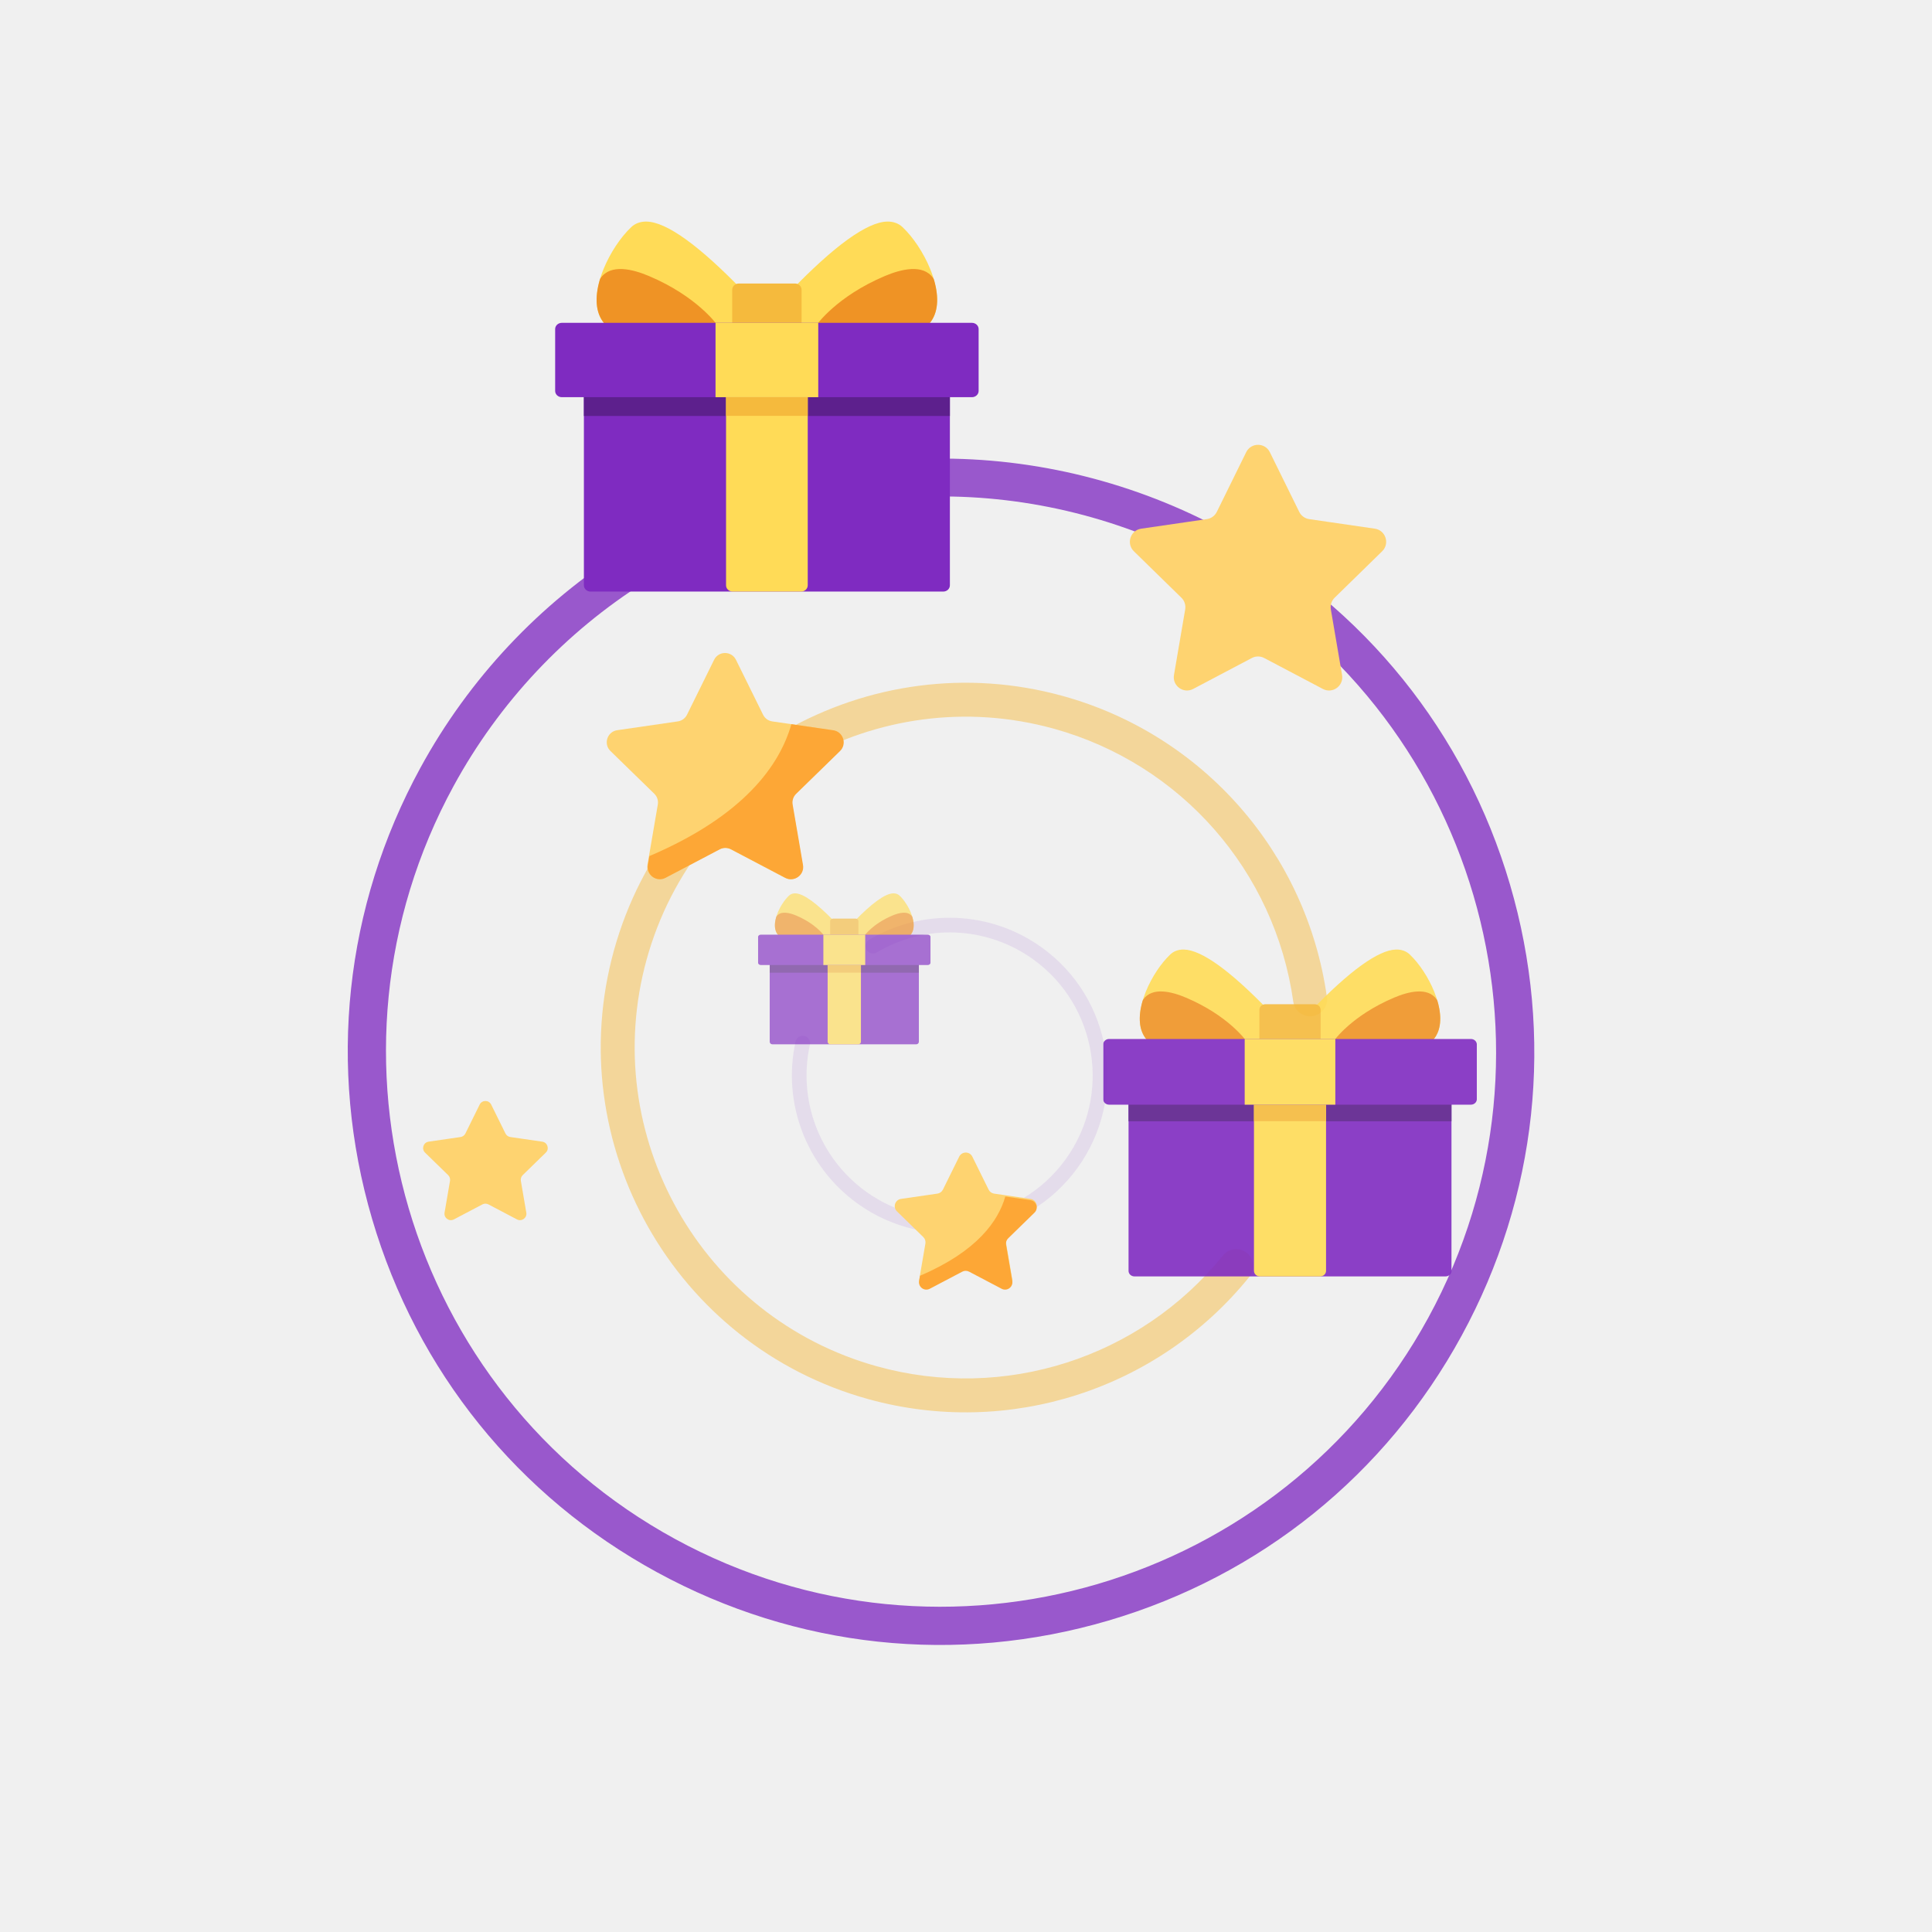
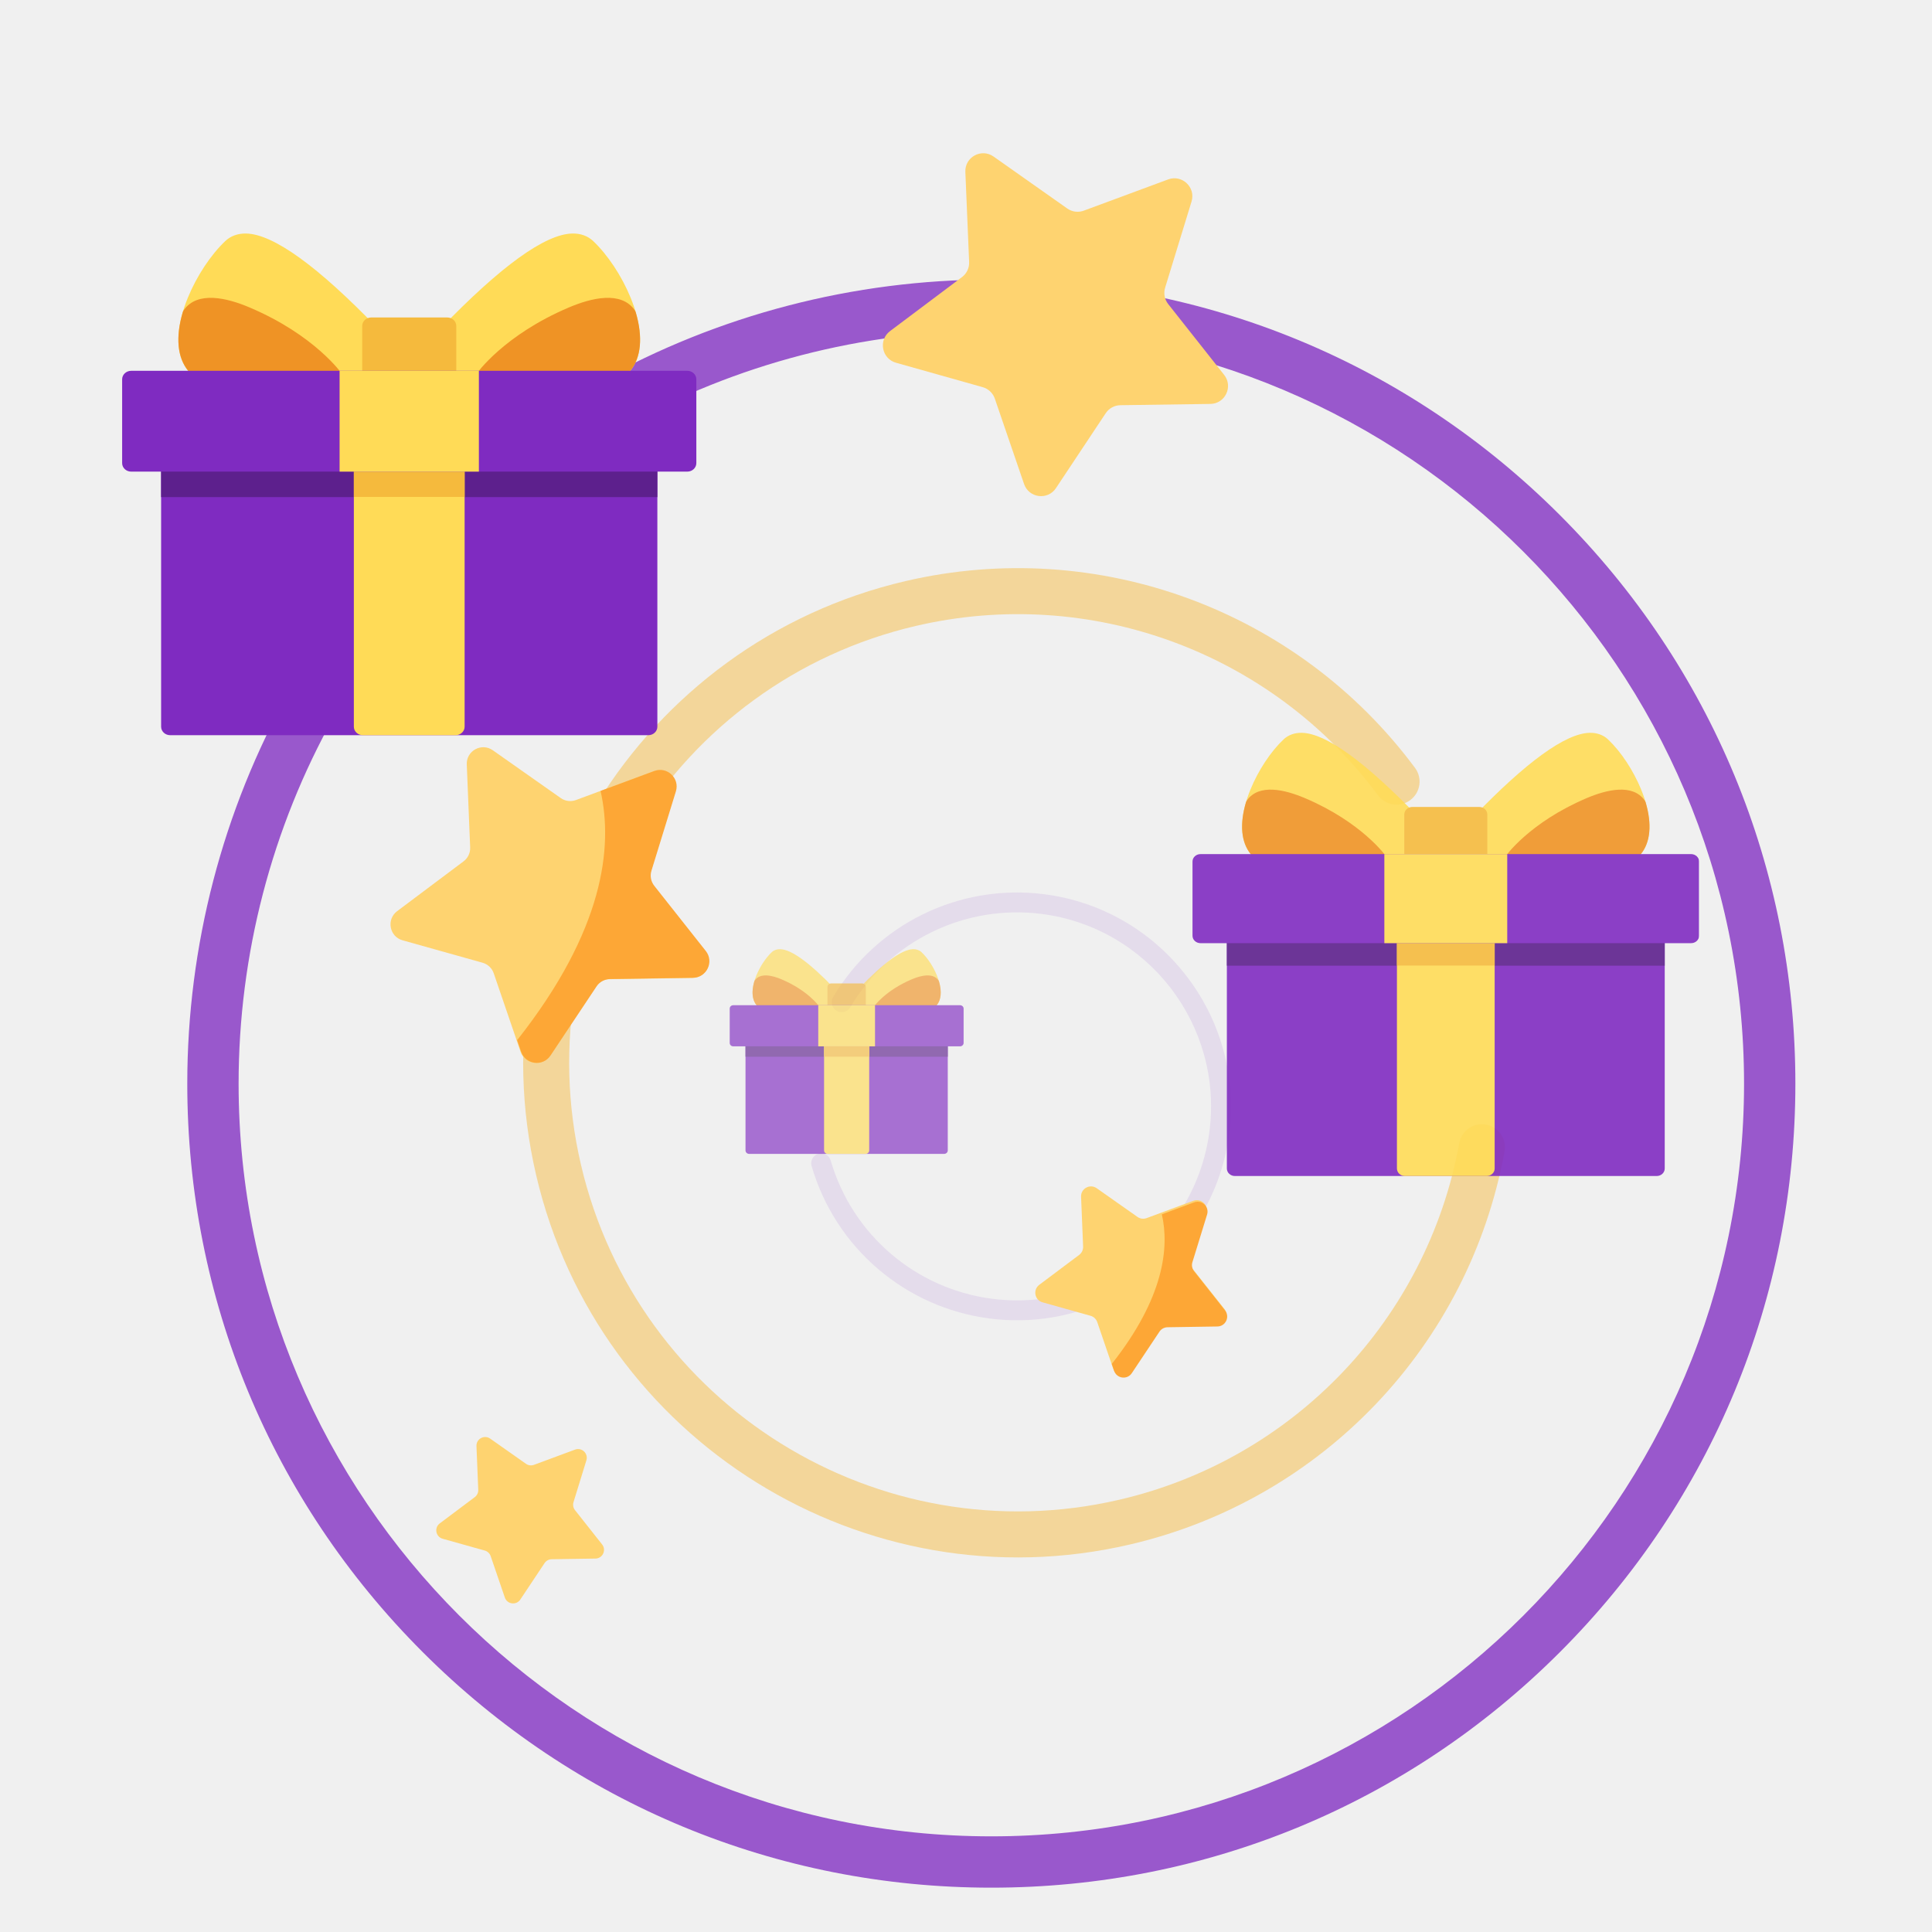
- <svg xmlns="http://www.w3.org/2000/svg" width="815" height="815" viewBox="0 0 815 815" fill="none">
+ <svg xmlns="http://www.w3.org/2000/svg" width="472" height="472" viewBox="0 0 472 472" fill="none">
+   <path d="M103.288 403.635C140.39 440.737 189.718 461.169 242.187 461.169C294.657 461.169 343.985 440.737 381.087 403.635C418.189 366.533 438.621 317.205 438.621 264.736C438.621 212.266 418.189 162.938 381.087 125.836C343.985 88.734 294.657 68.302 242.187 68.302C208.589 68.302 175.428 76.933 146.29 93.261C143.269 94.954 142.193 98.775 143.885 101.795C145.577 104.815 149.398 105.892 152.42 104.199C179.689 88.918 210.73 80.84 242.187 80.84C343.588 80.84 426.083 163.335 426.083 264.736C426.083 366.136 343.588 448.631 242.187 448.631C140.787 448.631 58.292 366.136 58.292 264.736C58.292 233.281 66.374 202.237 81.664 174.959C83.357 171.938 82.281 168.118 79.261 166.425C76.243 164.734 72.42 165.807 70.727 168.828C54.389 197.975 45.754 231.139 45.754 264.736C45.754 317.205 66.186 366.533 103.288 403.635Z" fill="#7F2BC1" fill-opacity="0.77" />
+   <path d="M221.203 141.969C188.76 149.54 162.421 169.6 146.085 195.879C129.749 222.158 123.415 254.656 130.985 287.099C146.124 351.985 211.227 392.456 276.113 377.317C323.013 366.374 358.91 328.684 367.566 281.299C367.704 280.541 367.684 279.761 367.51 279.01C366.804 275.987 363.782 274.109 360.76 274.815C358.469 275.35 356.835 277.216 356.486 279.406C348.594 322.329 316.057 356.455 273.56 366.37C214.711 380.101 155.663 343.395 141.932 284.545C135.066 255.116 140.807 225.647 155.628 201.811C170.445 177.98 194.337 159.78 223.758 152.916C266.296 142.991 310.619 159.238 336.68 194.308C338.531 196.8 342.051 197.318 344.544 195.467C347.035 193.614 347.554 190.094 345.702 187.603C316.969 148.939 268.101 131.027 221.203 141.969Z" fill="#F5BA3D" fill-opacity="0.48" />
+   <path d="M241.866 322.131C256.158 323.951 269.857 319.789 280.439 311.599C291.021 303.409 298.486 291.19 300.307 276.899C303.948 248.317 283.658 222.101 255.076 218.459C234.416 215.827 214.185 225.695 203.536 243.598C203.366 243.884 203.256 244.203 203.214 244.534C203.044 245.866 203.986 247.082 205.317 247.252C206.327 247.38 207.27 246.87 207.742 246.035C217.409 229.826 235.741 220.896 254.461 223.281C280.384 226.584 298.787 250.361 295.484 276.285C293.832 289.248 287.065 300.328 277.465 307.756C267.868 315.183 255.44 318.96 242.48 317.309C223.742 314.921 208.225 301.656 202.946 283.514C202.571 282.225 201.222 281.484 199.933 281.859C198.644 282.234 197.903 283.583 198.278 284.872C204.099 304.874 221.208 319.499 241.866 322.131Z" fill="#7F2BC1" fill-opacity="0.1" />
+   <path d="M140.109 366.989C139.902 367.659 140.038 368.387 140.473 368.934L147.105 377.321C148.198 378.701 147.232 380.74 145.468 380.769L134.779 380.93C134.078 380.939 133.428 381.294 133.04 381.879L127.117 390.777C126.138 392.244 123.902 391.952 123.333 390.286L122.823 388.796L119.873 380.169C119.647 379.507 119.108 379 118.434 378.81L108.14 375.926C106.443 375.449 106.027 373.233 107.439 372.173L115.989 365.759C116.552 365.339 116.868 364.67 116.839 363.97L116.403 353.288C116.33 351.529 118.311 350.449 119.752 351.462L128.496 357.613C129.068 358.016 129.804 358.112 130.46 357.867L133.559 356.717L140.483 354.152C142.137 353.54 143.775 355.088 143.256 356.774L140.109 366.989Z" fill="#FED370" />
+   <path d="M284.648 70.281C284.223 71.661 284.507 73.159 285.403 74.29L299.065 91.582C301.318 94.433 299.336 98.627 295.705 98.681L273.717 98.993C272.271 99.013 270.935 99.742 270.14 100.943L257.97 119.262C255.96 122.283 251.36 121.677 250.184 118.242L249.133 115.175L243.042 97.393C242.578 96.026 241.468 94.979 240.08 94.588L218.895 88.62C215.403 87.637 214.542 83.069 217.443 80.888L235.023 67.692C236.176 66.829 236.825 65.451 236.766 64.009L235.844 41.999C235.691 38.371 239.76 36.152 242.73 38.244L260.737 50.935C261.913 51.769 263.427 51.967 264.778 51.464L271.149 49.105L285.389 43.831C288.79 42.575 292.169 45.77 291.1 49.24L284.648 70.281Z" fill="#FED370" />
+   <path d="M159.028 212.763C158.635 214.036 158.895 215.416 159.721 216.456L172.307 232.374C174.381 234.996 172.546 238.861 169.201 238.916L148.916 239.225C147.581 239.244 146.349 239.916 145.615 241.025L134.37 257.913C132.511 260.696 128.27 260.145 127.189 256.981L126.222 254.155L120.622 237.78C120.193 236.524 119.17 235.558 117.889 235.2L98.353 229.724C95.132 228.821 94.344 224.616 97.022 222.602L113.252 210.431C114.317 209.633 114.917 208.364 114.865 207.035L114.037 186.76C113.897 183.42 117.655 181.37 120.393 183.293L136.99 194.968C138.074 195.734 139.47 195.914 140.717 195.452L146.595 193.271L159.737 188.398C162.877 187.239 165.989 190.178 165.001 193.375L159.028 212.763Z" fill="#FED370" />
+   <path d="M159.152 212.72C158.76 213.993 159.02 215.373 159.845 216.413L172.431 232.331C174.506 234.953 172.671 238.818 169.326 238.873L149.041 239.181C147.706 239.2 146.474 239.872 145.74 240.981L134.495 257.869C132.636 260.653 128.394 260.101 127.314 256.938L126.347 254.112C147.552 227.253 149.809 206.9 146.722 193.227L159.864 188.354C163.002 187.196 166.114 190.135 165.125 193.332L159.152 212.72Z" fill="#FDA736" />
+   <path d="M291.126 307.985C290.889 308.748 291.047 309.577 291.541 310.202L299.099 319.758C300.343 321.331 299.242 323.653 297.234 323.685L285.054 323.872C284.254 323.884 283.513 324.287 283.073 324.952L276.321 335.09C275.207 336.761 272.659 336.431 272.01 334.532L271.43 332.835L268.068 323.004C267.811 322.25 267.196 321.67 266.427 321.455L254.698 318.166C252.765 317.624 252.292 315.1 253.899 313.891L263.643 306.584C264.283 306.105 264.642 305.344 264.611 304.545L264.114 292.373C264.031 290.366 266.287 289.136 267.931 290.291L277.895 297.3C278.546 297.761 279.384 297.869 280.133 297.591L283.663 296.281L291.552 293.355C293.438 292.66 295.305 294.425 294.712 296.343L291.126 307.985Z" fill="#FED370" />
+   <path d="M291.311 308.369C291.074 309.132 291.232 309.962 291.727 310.587L299.284 320.142C300.529 321.716 299.427 324.037 297.419 324.069L285.24 324.256C284.439 324.268 283.699 324.672 283.259 325.337L276.506 335.475C275.392 337.146 272.844 336.815 272.195 334.917L271.615 333.22C284.346 317.095 285.702 304.875 283.848 296.665L291.737 293.74C293.622 293.043 295.49 294.808 294.897 296.728L291.311 308.369Z" fill="#FDA736" />
  <g clip-path="url(#clip0)">
-     <path d="M156.985 514.247C175.842 578.349 218.533 631.271 277.194 663.264C335.856 695.258 403.464 702.492 467.567 683.634C531.669 664.777 584.591 622.086 616.584 563.425C648.578 504.764 655.812 437.156 636.955 373.053C618.097 308.95 575.407 256.028 516.745 224.035C479.182 203.548 436.845 192.979 394.312 193.467C389.903 193.517 386.37 197.133 386.42 201.541C386.47 205.949 390.085 209.484 394.496 209.433C434.301 208.976 473.931 218.872 509.1 238.053C622.467 299.882 664.395 442.413 602.566 555.78C540.737 669.147 398.206 711.075 284.84 649.246C171.473 587.417 129.544 444.886 191.373 331.52C210.553 296.353 238.518 266.574 272.245 245.399C275.979 243.055 277.106 238.127 274.762 234.394C272.418 230.663 267.49 229.532 263.756 231.877C227.717 254.501 197.84 286.314 177.355 323.874C145.362 382.536 138.128 450.144 156.985 514.247Z" fill="#7F2BC1" fill-opacity="0.77" />
-     <path d="M448.366 293.601C407.478 282.283 365.799 288.65 331.511 308.069C297.224 327.489 270.327 359.96 259.008 400.847C236.369 482.62 284.478 567.564 366.252 590.202C425.36 606.565 488.473 586.315 527.044 538.617C527.66 537.854 528.115 536.97 528.377 536.024C529.432 532.214 527.198 528.272 523.389 527.218C520.501 526.419 517.537 527.509 515.81 529.745C480.816 572.921 423.63 591.235 370.073 576.408C295.906 555.876 252.272 478.833 272.805 404.666C283.073 367.578 307.46 338.132 338.564 320.52C369.66 302.912 407.469 297.133 444.548 307.397C498.157 322.238 537.804 367.429 545.556 422.527C546.106 426.442 549.726 429.168 553.641 428.618C557.557 428.066 560.283 424.446 559.732 420.533C551.183 359.787 507.47 309.963 448.366 293.601Z" fill="#F5BA3D" fill-opacity="0.48" />
-     <path d="M361.614 507.622C376.482 518.372 394.336 522.072 411.161 519.367C427.985 516.663 443.781 507.554 454.531 492.687C476.03 462.952 469.331 421.271 439.596 399.771C418.103 384.231 389.468 382.928 366.646 396.45C366.281 396.666 365.964 396.956 365.715 397.3C364.713 398.685 365.024 400.62 366.41 401.621C367.46 402.38 368.825 402.385 369.862 401.739C390.554 389.512 416.493 390.706 435.968 404.787C462.937 424.286 469.014 462.091 449.514 489.059C439.763 502.545 425.44 510.806 410.178 513.258C394.92 515.709 378.724 512.354 365.241 502.605C345.747 488.511 336.487 464.218 341.648 440.716C342.015 439.047 340.958 437.396 339.288 437.029C337.618 436.663 335.967 437.719 335.601 439.389C329.912 465.3 340.122 492.083 361.614 507.622Z" fill="#7F2BC1" fill-opacity="0.1" />
-     <path d="M220.496 495.728C219.856 496.35 219.565 497.248 219.718 498.124L222.018 511.544C222.398 513.754 220.076 515.444 218.085 514.401L206.037 508.064C205.247 507.647 204.304 507.647 203.514 508.064L191.466 514.401C189.478 515.444 187.156 513.754 187.535 511.544L187.874 509.568L189.836 498.124C189.987 497.245 189.693 496.35 189.056 495.728L179.306 486.226C177.7 484.658 178.585 481.928 180.81 481.603L194.28 479.646C195.166 479.519 195.927 478.963 196.321 478.164L202.347 465.956C203.338 463.944 206.211 463.944 207.204 465.956L213.231 478.164C213.624 478.963 214.388 479.519 215.271 479.646L219.436 480.25L228.742 481.603C230.964 481.928 231.852 484.658 230.243 486.226L220.496 495.728Z" fill="#FED370" />
-     <path d="M563.01 252.139C561.693 253.422 561.098 255.27 561.409 257.081L566.14 284.745C566.92 289.306 562.146 292.785 558.054 290.632L533.281 277.573C531.653 276.714 529.714 276.714 528.093 277.573L503.317 290.632C499.228 292.785 494.454 289.302 495.235 284.745L495.929 280.675L499.962 257.081C500.277 255.27 499.674 253.422 498.361 252.139L478.316 232.548C475.011 229.321 476.833 223.689 481.406 223.019L509.107 218.985C510.923 218.723 512.488 217.579 513.302 215.93L525.691 190.761C527.733 186.611 533.635 186.611 535.679 190.761L548.073 215.93C548.88 217.579 550.451 218.723 552.268 218.985L560.83 220.233L579.965 223.019C584.534 223.689 586.364 229.321 583.052 232.549L563.01 252.139Z" fill="#FED370" />
-     <path d="M335.687 334.838C334.472 336.021 333.921 337.723 334.209 339.389L338.575 364.86C339.295 369.056 334.887 372.259 331.114 370.28L308.247 358.256C306.743 357.464 304.956 357.464 303.459 358.256L280.59 370.28C276.814 372.259 272.408 369.056 273.129 364.86L273.771 361.11L277.494 339.389C277.781 337.723 277.227 336.019 276.012 334.838L257.51 316.804C254.46 313.83 256.143 308.648 260.365 308.03L285.931 304.319C287.609 304.075 289.053 303.023 289.805 301.505L301.242 278.332C303.123 274.514 308.574 274.514 310.462 278.332L321.899 301.505C322.643 303.023 324.095 304.075 325.77 304.319L333.672 305.464L351.336 308.03C355.554 308.648 357.241 313.832 354.186 316.804L335.687 334.838Z" fill="#FED370" />
-     <path d="M335.853 334.865C334.638 336.049 334.086 337.751 334.375 339.417L338.741 364.888C339.461 369.083 335.053 372.286 331.28 370.308L308.413 358.284C306.909 357.491 305.121 357.491 303.625 358.284L280.756 370.308C276.98 372.286 272.574 369.083 273.295 364.888L273.937 361.138C314.021 344.04 328.955 322.662 333.841 305.492L351.505 308.058C355.72 308.676 357.407 313.86 354.352 316.831L335.853 334.865Z" fill="#FDA736" />
-     <path d="M425.312 521.843C424.582 522.551 424.253 523.575 424.424 524.575L427.047 539.867C427.479 542.385 424.832 544.309 422.567 543.12L408.837 535.903C407.935 535.428 406.861 535.428 405.963 535.903L392.233 543.12C389.968 544.309 387.321 542.385 387.753 539.867L388.139 537.616L390.376 524.575C390.548 523.575 390.213 522.551 389.485 521.843L378.378 511.014C376.547 509.229 377.557 506.119 380.091 505.747L395.44 503.52C396.447 503.374 397.314 502.742 397.765 501.83L404.631 487.918C405.763 485.624 409.035 485.624 410.169 487.918L417.035 501.83C417.481 502.742 418.353 503.374 419.36 503.52L424.105 504.207L434.709 505.747C437.241 506.119 438.253 509.231 436.42 511.014L425.312 521.843Z" fill="#FED370" />
-     <path d="M425.285 522.385C424.555 523.094 424.225 524.118 424.397 525.118L427.02 540.41C427.452 542.928 424.805 544.851 422.54 543.663L408.81 536.445C407.907 535.97 406.833 535.97 405.936 536.445L392.205 543.663C389.94 544.851 387.293 542.928 387.725 540.41L388.112 538.159C412.177 527.894 421.144 515.058 424.077 504.75L434.681 506.289C437.214 506.659 438.226 509.772 436.393 511.557L425.285 522.385Z" fill="#FDA736" />
+     <path d="M158.382 111.07H41.576C40.353 111.07 39.362 111.999 39.362 113.145V177.538C39.362 178.684 40.353 179.613 41.576 179.613H158.382C159.606 179.613 160.597 178.684 160.597 177.538V113.146C160.597 111.999 159.605 111.07 158.382 111.07Z" fill="#7F2BC1" />
+     <path d="M158.382 111.07H41.576C40.353 111.07 39.362 111.999 39.362 113.145V121.447H160.597V113.145C160.597 111.999 159.605 111.07 158.382 111.07Z" fill="#5D208D" />
+     <path d="M111.295 111.07H88.664C87.441 111.07 86.449 111.999 86.449 113.145V177.538C86.449 178.684 87.441 179.613 88.664 179.613H111.295C112.518 179.613 113.509 178.684 113.509 177.538V113.146C113.509 111.999 112.518 111.07 111.295 111.07Z" fill="#FFDB57" />
+     <path d="M111.295 111.07H88.664C87.441 111.07 86.449 111.999 86.449 113.145V121.402H113.509V113.145C113.509 111.999 112.518 111.07 111.295 111.07Z" fill="#F5BA3D" />
+     <path d="M154.067 72.733C151.895 67.429 148.468 62.249 144.9 58.875C143.591 57.638 141.828 57.01 139.821 57.05C133.171 57.195 122.334 65.016 107.612 80.294C107.245 80.675 107.041 81.171 107.041 81.685V92.662C107.041 93.808 108.032 94.737 109.256 94.737H143.326C150.918 94.737 154.051 91.277 155.342 88.374C157.065 84.504 156.612 78.949 154.067 72.733Z" fill="#FFDB57" />
+     <path d="M155.335 76.349C155.273 76.136 155.175 75.933 155.045 75.749C151.7 71.011 144.474 72.784 139 75.105C123.099 81.85 116.532 91.14 116.26 91.532C115.818 92.171 115.784 92.984 116.171 93.653C116.559 94.322 117.306 94.738 118.118 94.738H143.327C148.158 94.738 151.74 93.348 153.975 90.608C156.629 87.353 157.1 82.422 155.335 76.349Z" fill="#EF9325" />
+     <path d="M92.346 80.294C77.624 65.016 66.787 57.196 60.137 57.051C58.125 57.01 56.367 57.638 55.058 58.875C51.49 62.249 48.063 67.429 45.891 72.733C43.346 78.949 42.893 84.504 44.615 88.374C45.906 91.277 49.039 94.738 56.631 94.738H90.701C91.925 94.738 92.916 93.809 92.916 92.663V81.685C92.917 81.171 92.714 80.675 92.346 80.294Z" fill="#FFDB57" />
+     <path d="M83.698 91.532C83.427 91.14 76.86 81.85 60.958 75.105C55.484 72.784 48.258 71.012 44.913 75.749C44.783 75.933 44.686 76.136 44.624 76.349C42.858 82.422 43.329 87.353 45.984 90.608C48.218 93.348 51.8 94.737 56.631 94.737H81.841C82.653 94.737 83.4 94.321 83.787 93.653C84.175 92.984 84.141 92.171 83.698 91.532Z" fill="#EF9325" />
+     <path d="M109.256 77.558H90.702C89.478 77.558 88.487 78.488 88.487 79.634V92.663C88.487 93.809 89.478 94.738 90.702 94.738H109.256C110.48 94.738 111.471 93.809 111.471 92.663V79.634C111.471 78.487 110.48 77.558 109.256 77.558Z" fill="#F5BA3D" />
+     <path d="M167.904 90.591H32.054C30.831 90.591 29.84 91.52 29.84 92.666V113.145C29.84 114.292 30.831 115.221 32.054 115.221H167.904C169.127 115.221 170.119 114.291 170.119 113.145V92.666C170.119 91.52 169.127 90.591 167.904 90.591Z" fill="#7F2BC1" />
+     <path d="M116.993 90.59H82.965V115.22H116.993V90.59Z" fill="#FFDB57" />
  </g>
-   <g clip-path="url(#clip1)">
-     <path d="M397.881 162.264H249.132C247.574 162.264 246.312 163.448 246.312 164.907V246.909C246.312 248.369 247.574 249.552 249.132 249.552H397.881C399.439 249.552 400.702 248.369 400.702 246.909V164.908C400.701 163.447 399.439 162.264 397.881 162.264Z" fill="#7F2BC1" />
-     <path d="M397.881 162.264H249.132C247.574 162.264 246.312 163.448 246.312 164.907V175.479H400.702V164.907C400.701 163.447 399.439 162.264 397.881 162.264Z" fill="#5D208D" />
-     <path d="M337.916 162.264H309.097C307.539 162.264 306.277 163.448 306.277 164.907V246.909C306.277 248.369 307.539 249.552 309.097 249.552H337.916C339.474 249.552 340.737 248.369 340.737 246.909V164.908C340.737 163.447 339.474 162.264 337.916 162.264Z" fill="#FFDB57" />
-     <path d="M337.916 162.264H309.097C307.539 162.264 306.277 163.448 306.277 164.907V175.422H340.737V164.907C340.737 163.447 339.474 162.264 337.916 162.264Z" fill="#F5BA3D" />
-     <path d="M392.386 113.443C389.62 106.688 385.256 100.092 380.712 95.796C379.045 94.219 376.8 93.42 374.244 93.472C365.775 93.656 351.975 103.615 333.227 123.072C332.759 123.557 332.5 124.188 332.5 124.843V138.822C332.5 140.282 333.762 141.465 335.32 141.465H378.708C388.376 141.465 392.366 137.058 394.01 133.361C396.204 128.433 395.627 121.359 392.386 113.443Z" fill="#FFDB57" />
-     <path d="M394 118.048C393.922 117.777 393.797 117.519 393.631 117.284C389.372 111.25 380.169 113.508 373.199 116.464C352.948 125.053 344.586 136.884 344.24 137.383C343.676 138.196 343.633 139.232 344.127 140.084C344.62 140.935 345.571 141.465 346.605 141.465H378.709C384.861 141.465 389.423 139.696 392.268 136.207C395.649 132.062 396.248 125.782 394 118.048Z" fill="#EF9325" />
-     <path d="M313.785 123.072C295.038 103.616 281.237 93.657 272.769 93.472C270.206 93.42 267.967 94.22 266.3 95.796C261.757 100.092 257.393 106.689 254.627 113.443C251.386 121.359 250.809 128.433 253.001 133.362C254.646 137.059 258.636 141.466 268.304 141.466H311.692C313.25 141.466 314.512 140.282 314.512 138.823V124.843C314.513 124.189 314.254 123.557 313.785 123.072Z" fill="#FFDB57" />
-     <path d="M302.774 137.383C302.427 136.884 294.065 125.053 273.814 116.464C266.844 113.508 257.641 111.251 253.382 117.284C253.216 117.519 253.092 117.776 253.013 118.048C250.765 125.782 251.364 132.062 254.745 136.207C257.59 139.696 262.152 141.465 268.304 141.465H300.408C301.442 141.465 302.393 140.935 302.887 140.084C303.38 139.232 303.337 138.196 302.774 137.383Z" fill="#EF9325" />
-     <path d="M335.321 119.588H311.692C310.134 119.588 308.871 120.771 308.871 122.231V138.823C308.871 140.283 310.134 141.466 311.692 141.466H335.321C336.879 141.466 338.141 140.282 338.141 138.823V122.231C338.141 120.771 336.879 119.588 335.321 119.588Z" fill="#F5BA3D" />
-     <path d="M410.007 136.185H237.006C235.448 136.185 234.186 137.368 234.186 138.828V164.907C234.186 166.367 235.448 167.55 237.006 167.55H410.007C411.565 167.55 412.827 166.367 412.827 164.907V138.828C412.827 137.368 411.565 136.185 410.007 136.185Z" fill="#7F2BC1" />
-     <path d="M345.173 136.184H301.84V167.55H345.173V136.184Z" fill="#FFDB57" />
+   <g opacity="0.9" clip-path="url(#clip1)">
+     <path d="M404.749 226.754H301.685C300.606 226.754 299.731 227.575 299.731 228.587V285.472C299.731 286.485 300.606 287.306 301.685 287.306H404.749C405.829 287.306 406.703 286.485 406.703 285.472V228.588C406.703 227.575 405.828 226.754 404.749 226.754Z" fill="#7F2BC1" />
+     <path d="M404.749 226.754H301.685C300.606 226.754 299.731 227.575 299.731 228.587V235.921H406.703V228.587C406.703 227.575 405.828 226.754 404.749 226.754Z" fill="#5D208D" />
+     <path d="M363.201 226.754H343.233C342.154 226.754 341.279 227.575 341.279 228.587V285.472C341.279 286.485 342.154 287.306 343.233 287.306H363.201C364.281 287.306 365.156 286.485 365.156 285.472V228.588C365.156 227.575 364.281 226.754 363.201 226.754Z" fill="#FFDB57" />
+     <path d="M363.201 226.754H343.233C342.154 226.754 341.279 227.575 341.279 228.587V235.882H365.156V228.587C365.156 227.575 364.281 226.754 363.201 226.754Z" fill="#F5BA3D" />
+     <path d="M400.942 192.887C399.025 188.201 396.002 183.625 392.853 180.645C391.698 179.551 390.142 178.997 388.372 179.033C382.504 179.161 372.942 186.069 359.952 199.566C359.628 199.903 359.448 200.341 359.448 200.795V210.492C359.448 211.505 360.323 212.326 361.403 212.326H391.465C398.163 212.326 400.928 209.269 402.067 206.704C403.587 203.285 403.187 198.378 400.942 192.887Z" fill="#FFDB57" />
+     <path d="M402.06 196.081C402.006 195.893 401.919 195.714 401.805 195.551C398.854 191.366 392.477 192.932 387.648 194.982C373.617 200.941 367.822 209.148 367.583 209.494C367.192 210.058 367.162 210.777 367.504 211.367C367.846 211.958 368.505 212.326 369.222 212.326H391.466C395.728 212.326 398.889 211.098 400.86 208.678C403.203 205.802 403.618 201.446 402.06 196.081Z" fill="#EF9325" />
+     <path d="M346.482 199.566C333.492 186.069 323.93 179.161 318.062 179.033C316.287 178.997 314.736 179.551 313.581 180.645C310.433 183.625 307.409 188.201 305.493 192.887C303.247 198.378 302.847 203.285 304.366 206.704C305.506 209.269 308.27 212.326 314.969 212.326H345.031C346.111 212.326 346.985 211.505 346.985 210.493V200.795C346.986 200.341 346.806 199.903 346.482 199.566Z" fill="#FFDB57" />
+     <path d="M338.852 209.494C338.612 209.148 332.818 200.94 318.787 194.982C313.957 192.932 307.581 191.366 304.63 195.551C304.515 195.714 304.429 195.893 304.374 196.081C302.817 201.446 303.232 205.802 305.574 208.678C307.546 211.098 310.706 212.326 314.969 212.326H337.213C337.929 212.326 338.588 211.958 338.93 211.367C339.272 210.777 339.242 210.058 338.852 209.494Z" fill="#EF9325" />
+     <path d="M361.403 197.149H345.031C343.952 197.149 343.077 197.97 343.077 198.983V210.493C343.077 211.505 343.952 212.326 345.031 212.326H361.403C362.483 212.326 363.357 211.505 363.357 210.493V198.983C363.357 197.97 362.483 197.149 361.403 197.149Z" fill="#F5BA3D" />
+     <path d="M413.151 208.663H293.284C292.204 208.663 291.329 209.484 291.329 210.496V228.587C291.329 229.6 292.204 230.421 293.284 230.421H413.151C414.23 230.421 415.105 229.6 415.105 228.587V210.496C415.105 209.483 414.23 208.663 413.151 208.663Z" fill="#7F2BC1" />
+     <path d="M368.229 208.662H338.205V230.42H368.229V208.662Z" fill="#FFDB57" />
  </g>
-   <g opacity="0.9" clip-path="url(#clip2)">
-     <path d="M609.806 461.329H478.557C477.182 461.329 476.068 462.374 476.068 463.663V536.105C476.068 537.394 477.182 538.439 478.557 538.439H609.806C611.181 538.439 612.295 537.394 612.295 536.105V463.664C612.294 462.374 611.18 461.329 609.806 461.329Z" fill="#7F2BC1" />
-     <path d="M609.806 461.329H478.557C477.182 461.329 476.068 462.374 476.068 463.663V473.002H612.295V463.663C612.294 462.374 611.18 461.329 609.806 461.329Z" fill="#5D208D" />
-     <path d="M556.896 461.329H531.467C530.092 461.329 528.979 462.374 528.979 463.663V536.105C528.979 537.394 530.092 538.439 531.467 538.439H556.896C558.271 538.439 559.385 537.394 559.385 536.105V463.664C559.385 462.374 558.27 461.329 556.896 461.329Z" fill="#FFDB57" />
-     <path d="M556.896 461.329H531.467C530.092 461.329 528.979 462.374 528.979 463.663V472.952H559.385V463.663C559.385 462.374 558.27 461.329 556.896 461.329Z" fill="#F5BA3D" />
-     <path d="M604.957 418.199C602.517 412.232 598.666 406.405 594.657 402.609C593.186 401.217 591.205 400.511 588.95 400.557C581.477 400.72 569.301 409.518 552.758 426.706C552.345 427.134 552.117 427.692 552.117 428.27V440.62C552.117 441.909 553.23 442.954 554.605 442.954H592.889C601.419 442.954 604.94 439.061 606.391 435.795C608.326 431.442 607.817 425.192 604.957 418.199Z" fill="#FFDB57" />
-     <path d="M606.382 422.267C606.312 422.028 606.203 421.8 606.056 421.593C602.298 416.262 594.178 418.257 588.028 420.868C570.16 428.456 562.781 438.907 562.475 439.348C561.978 440.067 561.94 440.982 562.376 441.734C562.811 442.487 563.65 442.955 564.563 442.955H592.89C598.318 442.955 602.343 441.392 604.854 438.309C607.837 434.647 608.365 429.1 606.382 422.267Z" fill="#EF9325" />
-     <path d="M535.604 426.706C519.062 409.518 506.885 400.72 499.413 400.557C497.152 400.511 495.176 401.217 493.705 402.61C489.696 406.405 485.846 412.233 483.406 418.2C480.546 425.192 480.036 431.442 481.971 435.796C483.422 439.062 486.943 442.955 495.473 442.955H533.757C535.132 442.955 536.245 441.91 536.245 440.62V428.271C536.246 427.692 536.018 427.135 535.604 426.706Z" fill="#FFDB57" />
-     <path d="M525.888 439.348C525.582 438.907 518.203 428.456 500.335 420.869C494.185 418.257 486.065 416.263 482.307 421.593C482.161 421.8 482.051 422.027 481.981 422.267C479.998 429.1 480.526 434.647 483.509 438.309C486.02 441.391 490.045 442.954 495.473 442.954H523.8C524.713 442.954 525.552 442.486 525.987 441.734C526.423 440.982 526.385 440.067 525.888 439.348Z" fill="#EF9325" />
-     <path d="M554.606 423.628H533.757C532.382 423.628 531.268 424.673 531.268 425.963V440.62C531.268 441.91 532.382 442.955 533.757 442.955H554.606C555.981 442.955 557.095 441.91 557.095 440.62V425.963C557.095 424.673 555.981 423.628 554.606 423.628Z" fill="#F5BA3D" />
-     <path d="M620.505 438.29H467.858C466.483 438.29 465.369 439.335 465.369 440.625V463.663C465.369 464.953 466.483 465.998 467.858 465.998H620.505C621.88 465.998 622.994 464.953 622.994 463.663V440.625C622.994 439.335 621.88 438.29 620.505 438.29Z" fill="#7F2BC1" />
-     <path d="M563.299 438.289H525.064V465.998H563.299V438.289Z" fill="#FFDB57" />
-   </g>
-   <g opacity="0.65" clip-path="url(#clip3)">
-     <path d="M386.469 404.926H325.845C325.21 404.926 324.696 405.409 324.696 406.004V439.467C324.696 440.063 325.21 440.545 325.845 440.545H386.47C387.105 440.545 387.619 440.062 387.619 439.467V406.004C387.619 405.409 387.104 404.926 386.469 404.926Z" fill="#7F2BC1" />
-     <path d="M386.469 404.926H325.845C325.21 404.926 324.696 405.409 324.696 406.004V410.318H387.619V406.004C387.619 405.409 387.104 404.926 386.469 404.926Z" fill="#5D208D" />
-     <path d="M362.03 404.926H350.285C349.65 404.926 349.135 405.409 349.135 406.004V439.467C349.135 440.063 349.65 440.545 350.285 440.545H362.03C362.665 440.545 363.18 440.062 363.18 439.467V406.004C363.18 405.409 362.665 404.926 362.03 404.926Z" fill="#FFDB57" />
-     <path d="M362.03 404.926H350.285C349.65 404.926 349.135 405.409 349.135 406.004V410.295H363.18V406.004C363.18 405.409 362.665 404.926 362.03 404.926Z" fill="#F5BA3D" />
-     <path d="M384.23 385.003C383.103 382.247 381.324 379.555 379.472 377.802C378.793 377.158 377.878 376.832 376.836 376.853C373.384 376.929 367.76 380.993 360.119 388.932C359.928 389.13 359.823 389.388 359.823 389.655V395.36C359.823 395.955 360.337 396.438 360.972 396.438H378.655C382.596 396.438 384.222 394.64 384.892 393.131C385.786 391.12 385.551 388.233 384.23 385.003Z" fill="#FFDB57" />
-     <path d="M384.888 386.882C384.856 386.771 384.805 386.666 384.738 386.571C383.002 384.108 379.251 385.03 376.41 386.236C368.157 389.741 364.748 394.569 364.607 394.772C364.378 395.104 364.36 395.527 364.561 395.874C364.762 396.222 365.15 396.438 365.572 396.438H378.656C381.163 396.438 383.022 395.716 384.182 394.292C385.56 392.601 385.804 390.038 384.888 386.882Z" fill="#EF9325" />
-     <path d="M352.195 388.932C344.554 380.993 338.93 376.929 335.478 376.854C334.434 376.832 333.522 377.159 332.842 377.802C330.99 379.555 329.212 382.247 328.085 385.003C326.764 388.233 326.528 391.12 327.422 393.131C328.092 394.64 329.718 396.438 333.659 396.438H351.342C351.977 396.438 352.492 395.955 352.492 395.36V389.655C352.492 389.388 352.386 389.131 352.195 388.932Z" fill="#FFDB57" />
-     <path d="M347.707 394.772C347.566 394.569 344.158 389.741 335.905 386.236C333.064 385.03 329.313 384.109 327.577 386.57C327.51 386.666 327.459 386.771 327.427 386.882C326.51 390.038 326.755 392.601 328.133 394.292C329.292 395.716 331.152 396.438 333.659 396.438H346.743C347.165 396.438 347.552 396.222 347.753 395.874C347.954 395.527 347.937 395.104 347.707 394.772Z" fill="#EF9325" />
-     <path d="M360.972 387.511H351.342C350.707 387.511 350.193 387.994 350.193 388.589V395.36C350.193 395.956 350.707 396.438 351.342 396.438H360.972C361.608 396.438 362.122 395.955 362.122 395.36V388.589C362.122 387.993 361.608 387.511 360.972 387.511Z" fill="#F5BA3D" />
-     <path d="M391.412 394.283H320.903C320.268 394.283 319.753 394.766 319.753 395.362V406.004C319.753 406.6 320.268 407.083 320.903 407.083H391.412C392.047 407.083 392.561 406.6 392.561 406.004V395.362C392.561 394.766 392.047 394.283 391.412 394.283Z" fill="#7F2BC1" />
-     <path d="M364.988 394.283H347.327V407.082H364.988V394.283Z" fill="#FFDB57" />
+   <g opacity="0.65" clip-path="url(#clip2)">
+     <path d="M230.642 253.935H183.036C182.538 253.935 182.134 254.314 182.134 254.781V281.058C182.134 281.526 182.538 281.905 183.036 281.905H230.642C231.141 281.905 231.545 281.526 231.545 281.058V254.782C231.544 254.314 231.14 253.935 230.642 253.935Z" fill="#7F2BC1" />
+     <path d="M230.642 253.935H183.036C182.538 253.935 182.134 254.314 182.134 254.781V258.169H231.545V254.781C231.544 254.314 231.14 253.935 230.642 253.935Z" fill="#5D208D" />
+     <path d="M211.451 253.935H202.227C201.729 253.935 201.325 254.314 201.325 254.781V281.058C201.325 281.526 201.729 281.905 202.227 281.905H211.451C211.949 281.905 212.353 281.526 212.353 281.058V254.782C212.353 254.314 211.949 253.935 211.451 253.935Z" fill="#FFDB57" />
+     <path d="M211.451 253.935H202.227C201.729 253.935 201.325 254.314 201.325 254.781V258.151H212.353V254.781C212.353 254.314 211.949 253.935 211.451 253.935Z" fill="#F5BA3D" />
+     <path d="M228.883 238.29C227.998 236.126 226.601 234.012 225.147 232.635C224.614 232.13 223.895 231.874 223.077 231.891C220.367 231.95 215.95 235.141 209.95 241.376C209.8 241.531 209.717 241.734 209.717 241.943V246.423C209.717 246.891 210.121 247.27 210.62 247.27H224.506C227.6 247.27 228.877 245.858 229.403 244.673C230.105 243.094 229.92 240.827 228.883 238.29Z" fill="#FFDB57" />
+     <path d="M229.4 239.766C229.375 239.679 229.335 239.596 229.282 239.521C227.919 237.588 224.973 238.311 222.743 239.258C216.262 242.011 213.585 245.802 213.474 245.962C213.294 246.222 213.28 246.554 213.438 246.827C213.596 247.1 213.901 247.27 214.232 247.27H224.506C226.475 247.27 227.935 246.703 228.846 245.585C229.928 244.256 230.119 242.244 229.4 239.766Z" fill="#EF9325" />
+     <path d="M203.728 241.376C197.728 235.141 193.311 231.95 190.601 231.891C189.781 231.874 189.064 232.13 188.531 232.635C187.077 234.012 185.68 236.126 184.795 238.29C183.758 240.827 183.573 243.094 184.274 244.673C184.801 245.858 186.078 247.27 189.172 247.27H203.058C203.556 247.27 203.96 246.891 203.96 246.423V241.943C203.961 241.734 203.878 241.531 203.728 241.376Z" fill="#FFDB57" />
+     <path d="M200.204 245.962C200.093 245.802 197.416 242.01 190.936 239.258C188.705 238.311 185.759 237.588 184.396 239.521C184.343 239.596 184.303 239.679 184.278 239.766C183.559 242.244 183.751 244.256 184.832 245.585C185.743 246.703 187.203 247.27 189.172 247.27H199.447C199.777 247.27 200.082 247.1 200.24 246.827C200.398 246.554 200.384 246.222 200.204 245.962Z" fill="#EF9325" />
+     <path d="M210.62 240.259H203.058C202.559 240.259 202.155 240.639 202.155 241.106V246.423C202.155 246.891 202.559 247.27 203.058 247.27H210.62C211.119 247.27 211.523 246.891 211.523 246.423V241.106C211.523 240.638 211.119 240.259 210.62 240.259Z" fill="#F5BA3D" />
+     <path d="M234.523 245.578H179.155C178.657 245.578 178.253 245.957 178.253 246.425V254.781C178.253 255.249 178.657 255.628 179.155 255.628H234.523C235.021 255.628 235.425 255.249 235.425 254.781V246.425C235.425 245.957 235.021 245.578 234.523 245.578Z" fill="#7F2BC1" />
+     <path d="M213.773 245.577H199.905V255.628H213.773V245.577Z" fill="#FFDB57" />
  </g>
  <defs>
    <clipPath id="clip0">
-       <rect width="600.71" height="600.71" fill="white" transform="translate(527.375 815) rotate(-151.392)" />
+       <rect width="140.279" height="131.438" fill="white" transform="translate(29.8396 52.612)" />
    </clipPath>
    <clipPath id="clip1">
-       <rect width="178.642" height="167.383" fill="white" transform="translate(234.186 87.8196)" />
+       <rect width="123.776" height="116.113" fill="white" transform="translate(291.329 175.112)" />
    </clipPath>
    <clipPath id="clip2">
-       <rect width="157.625" height="147.867" fill="white" transform="translate(465.369 395.564)" />
-     </clipPath>
-     <clipPath id="clip3">
-       <rect width="72.808" height="68.304" fill="white" transform="translate(319.753 374.547)" />
+       <rect width="57.173" height="53.636" fill="white" transform="translate(178.253 230.079)" />
    </clipPath>
  </defs>
</svg>
